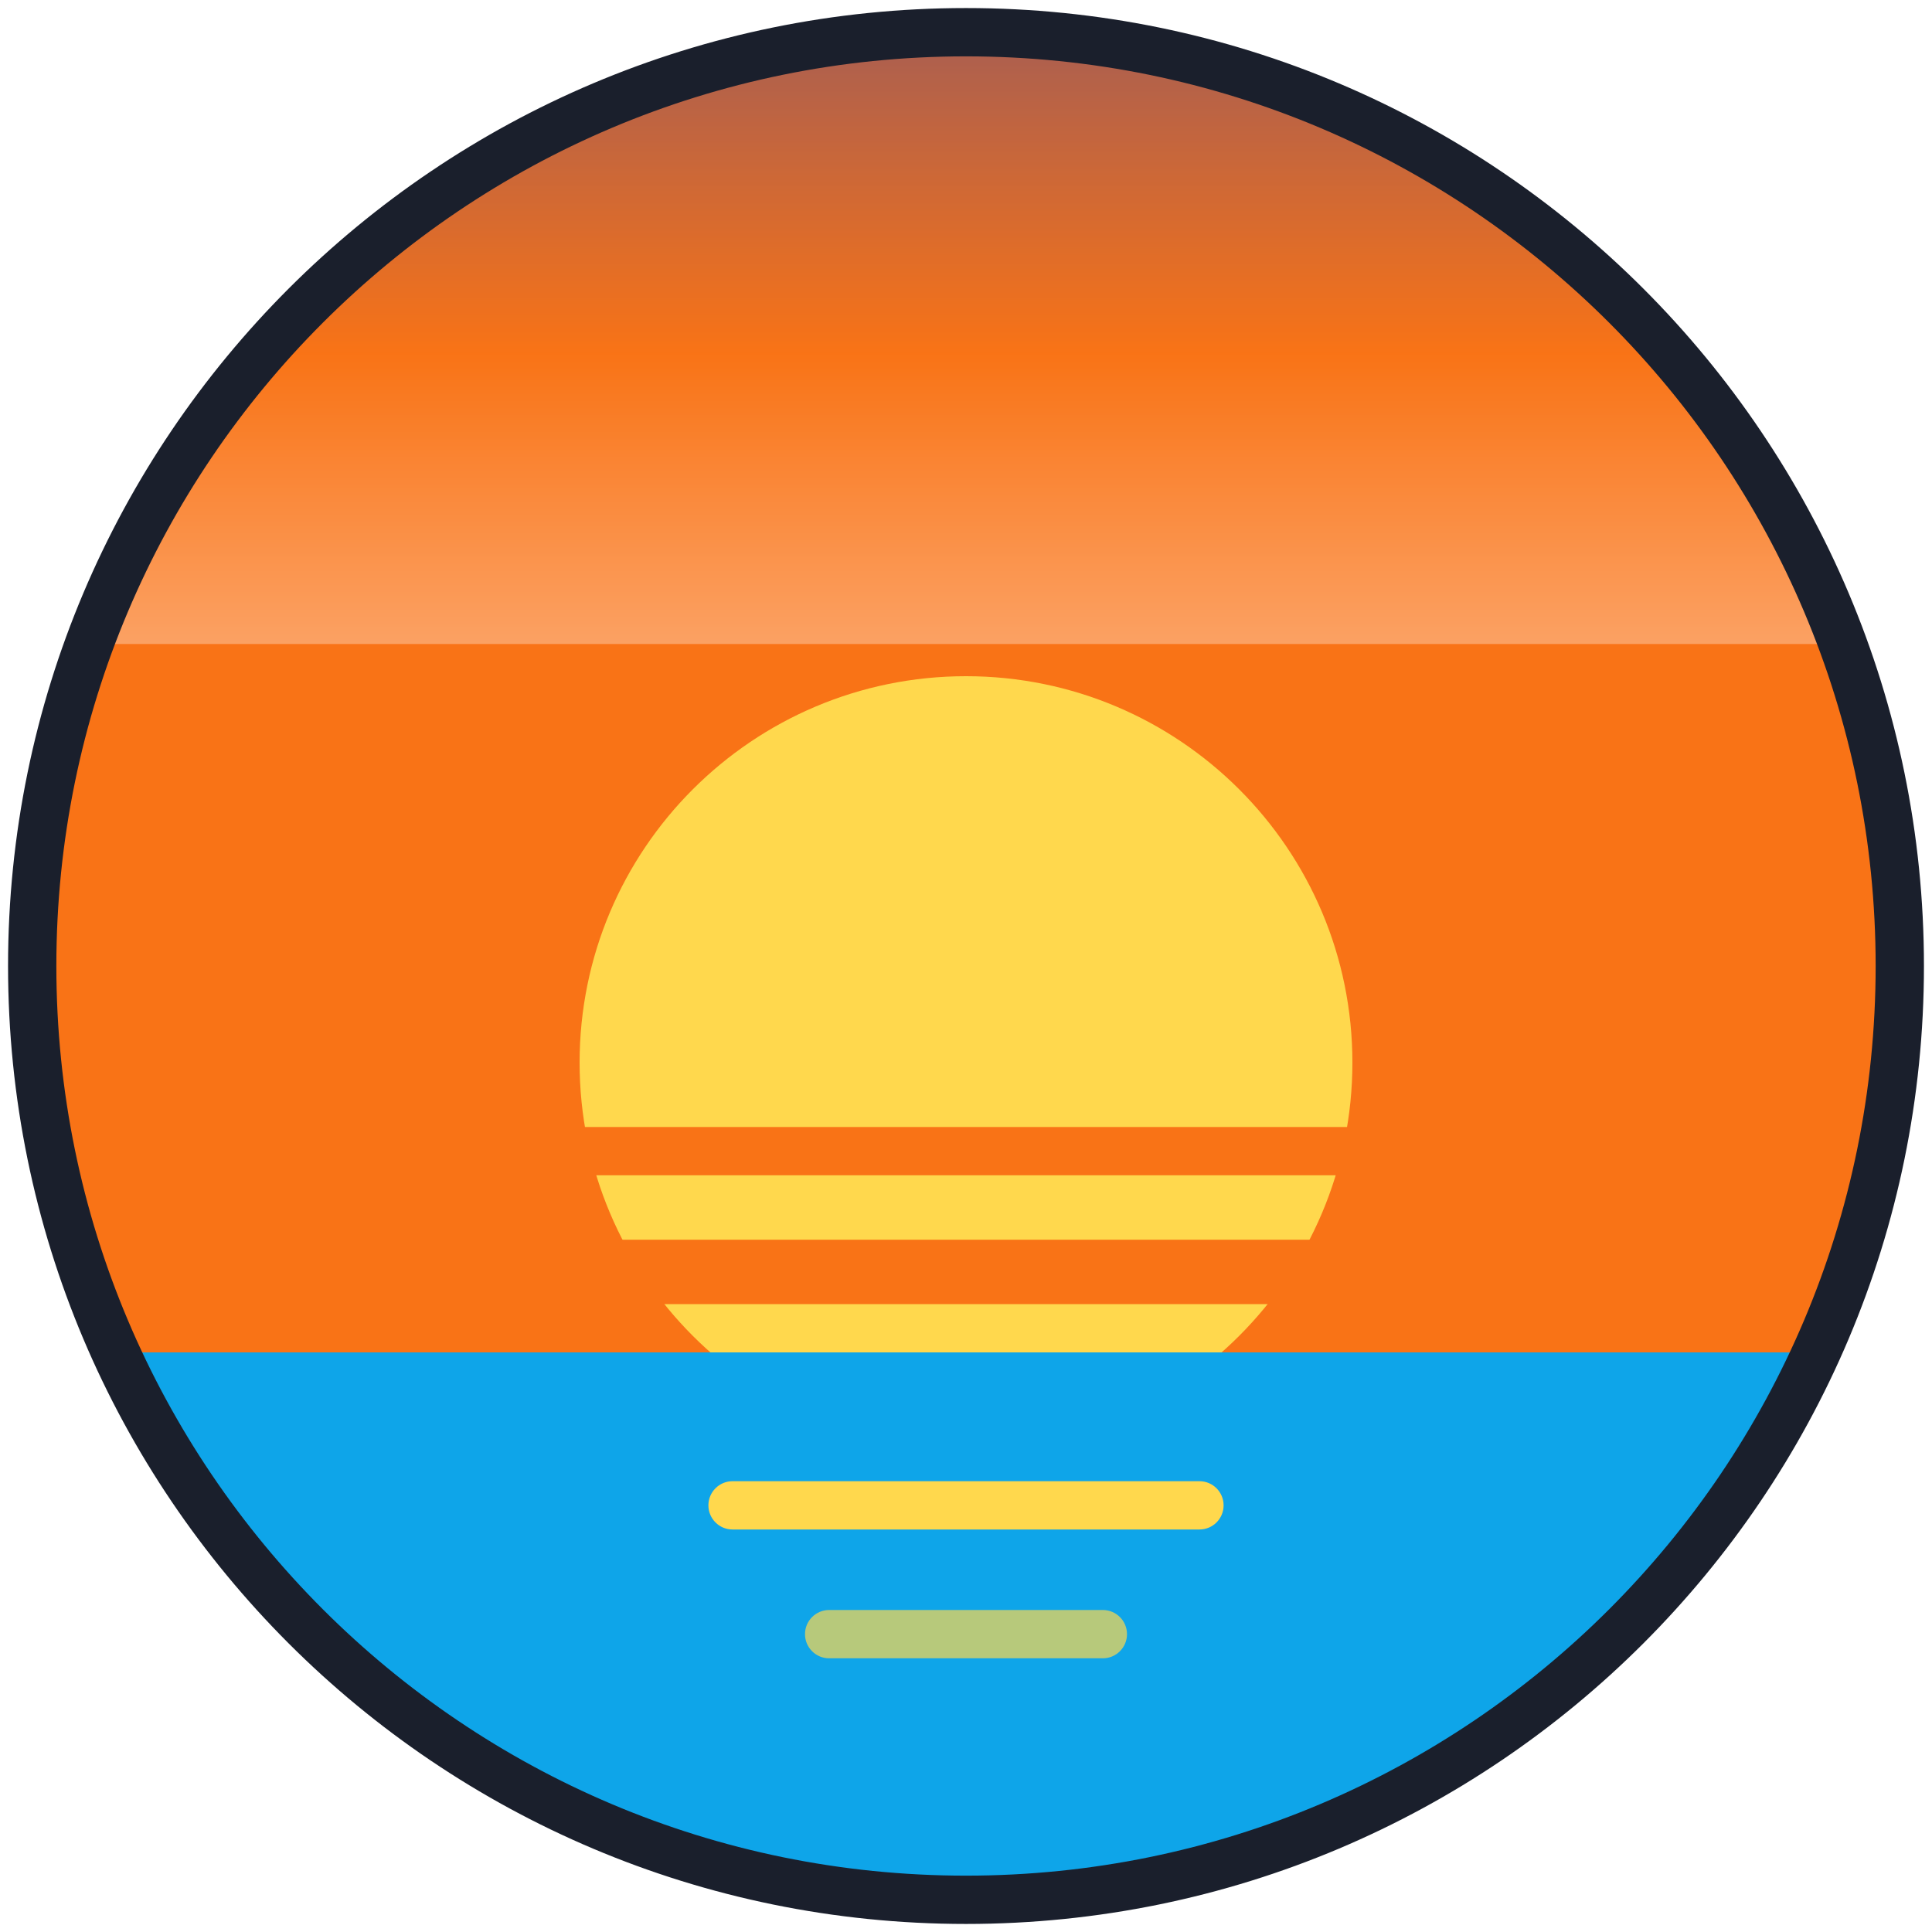
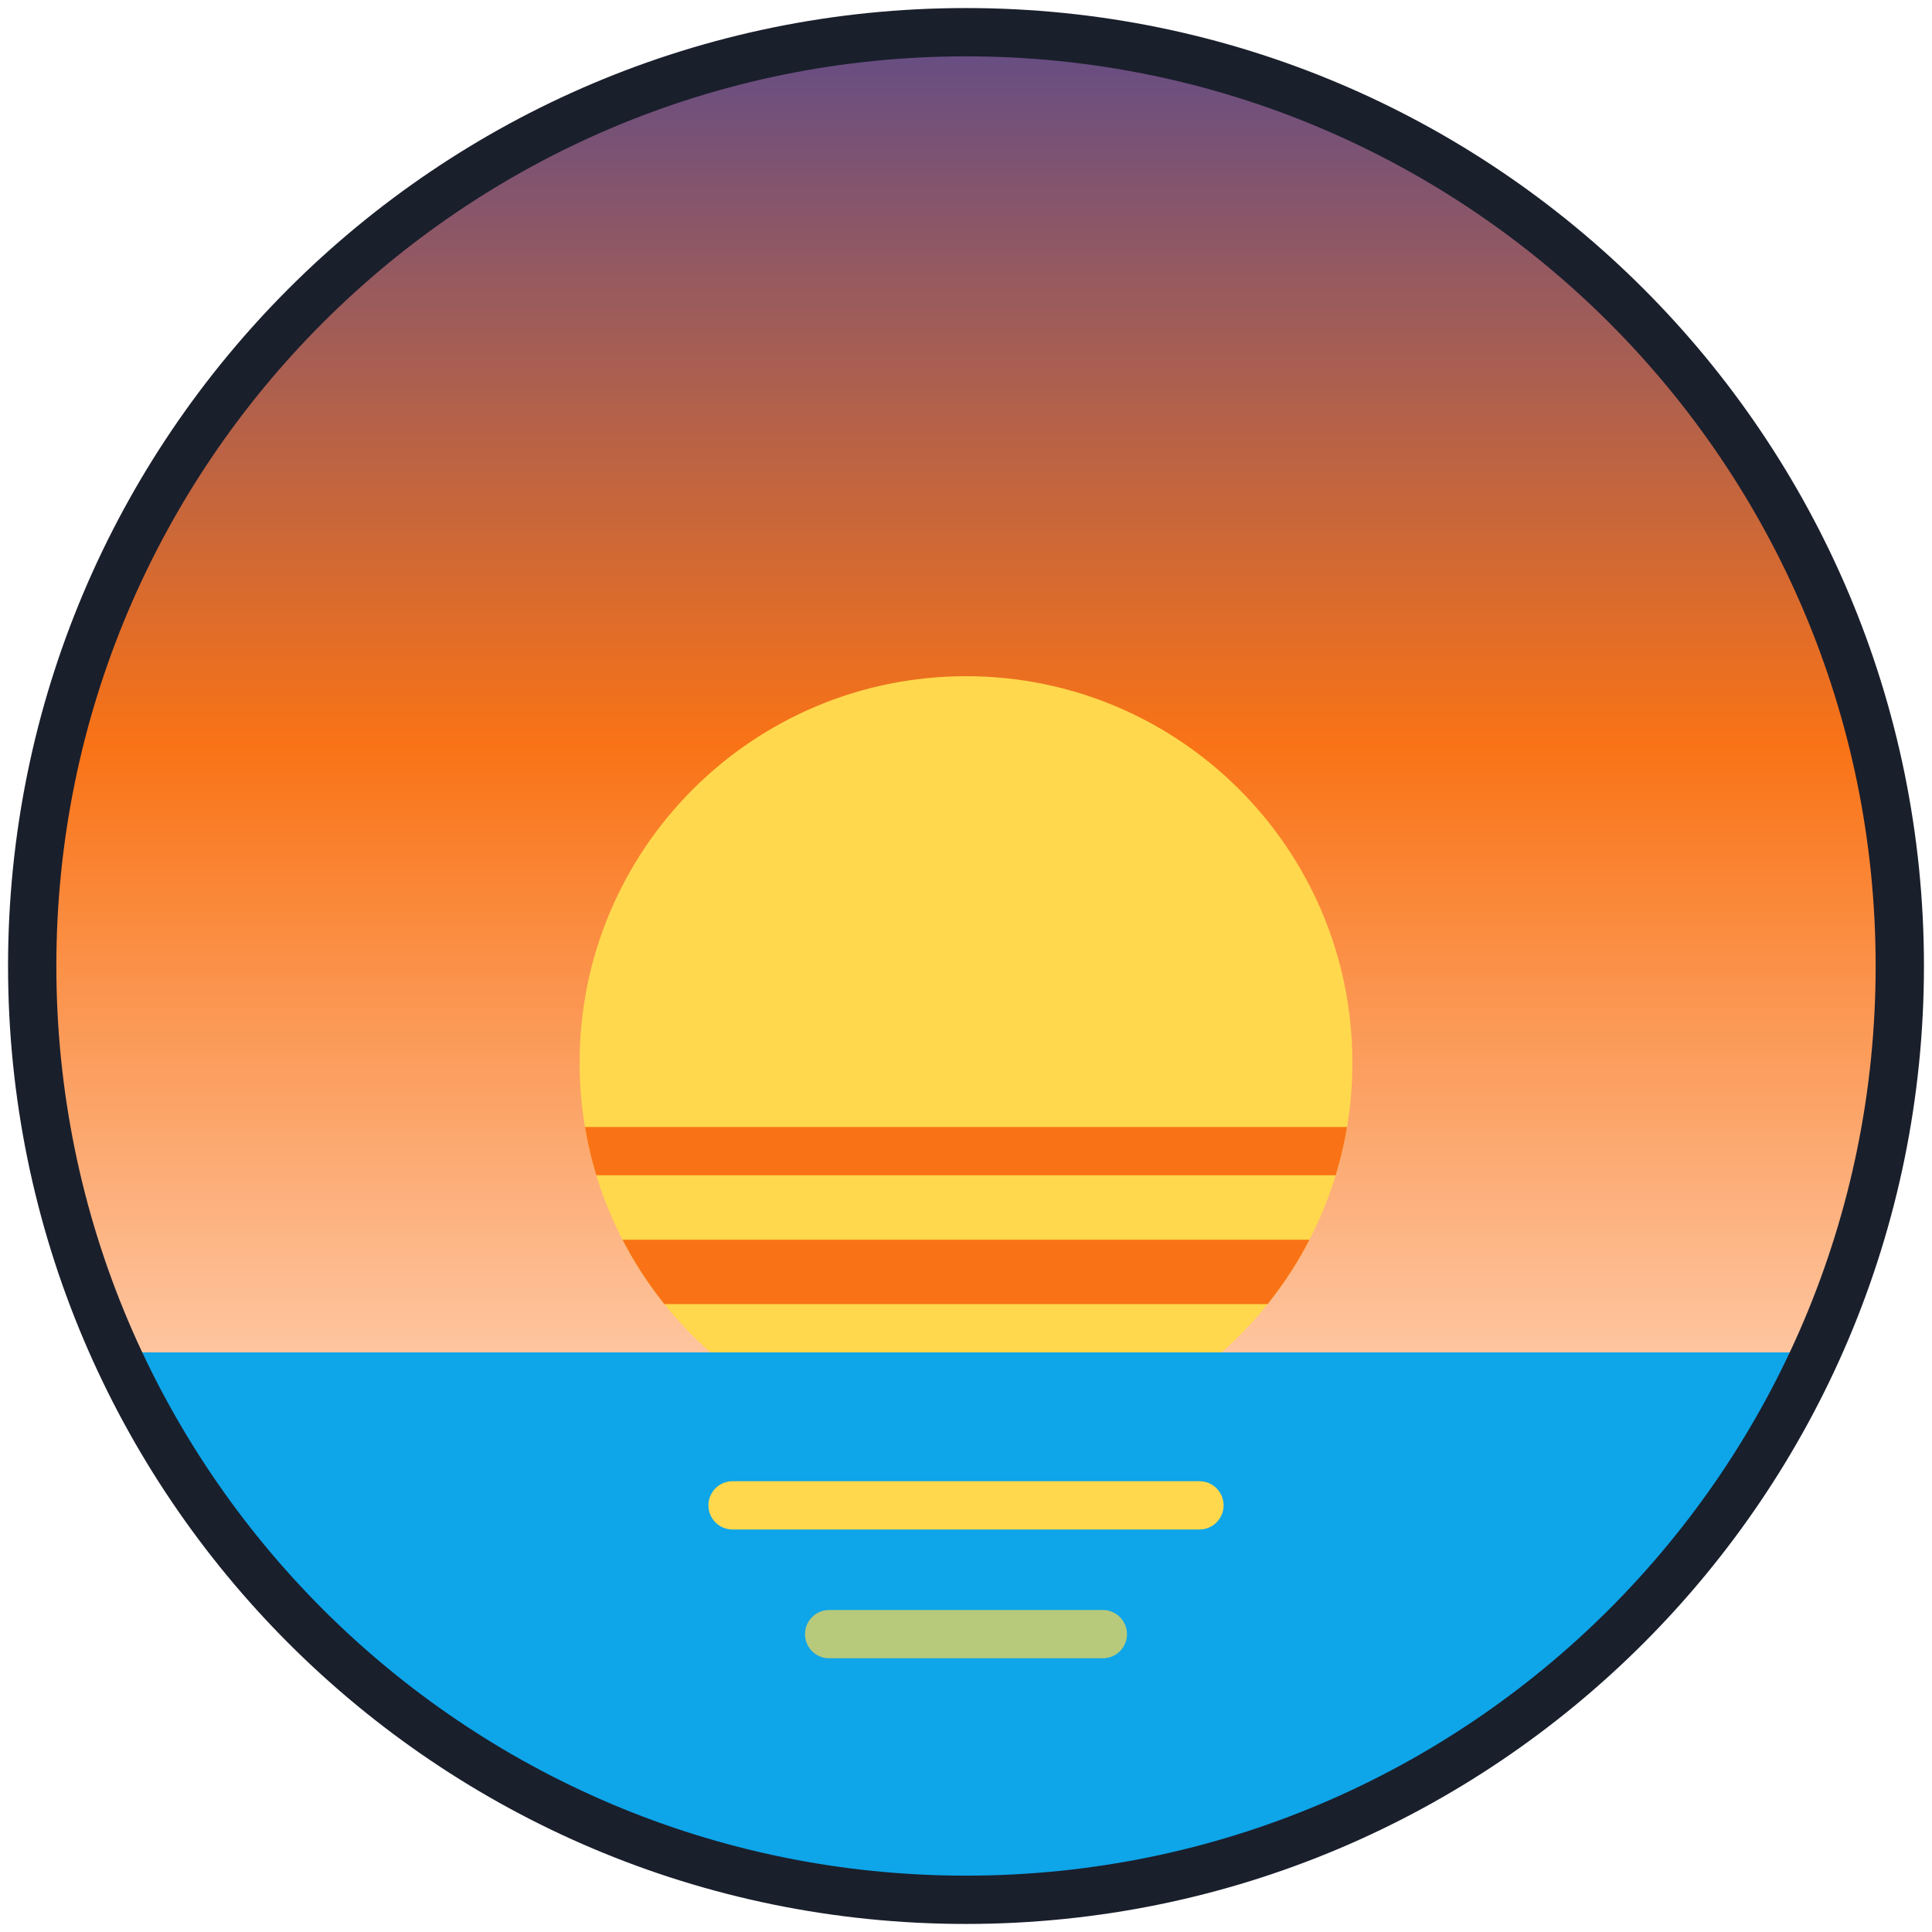
<svg xmlns="http://www.w3.org/2000/svg" viewBox="0 0 120 120" role="img" aria-label="Sun Chaser icon">
  <defs>
    <clipPath id="mark-clip">
      <circle cx="60" cy="60" r="58" />
    </clipPath>
    <linearGradient id="mark-sky" x1="0" y1="0" x2="0" y2="1">
      <stop offset="0" stop-color="#5A4A8C" />
      <stop offset=".55" stop-color="#F97316" />
      <stop offset="1" stop-color="#FEC6A1" />
    </linearGradient>
+     <clipPath id="sun-clip">
+       <circle cx="60" cy="66" r="24" />
+     </clipPath>
  </defs>
  <g clip-path="url(#mark-clip)">
-     <rect width="120" height="120" fill="#F97316" />
-     <rect width="120" height="40" fill="url(#mark-sky)" opacity=".55" />
+     <rect width="120" height="84" fill="url(#mark-sky)" />
    <circle cx="60" cy="66" r="24" fill="#FFD84D" />
-     <rect x="30" y="70" width="60" height="3" fill="#F97316" />
-     <rect x="30" y="77" width="60" height="4" fill="#F97316" />
+     <g clip-path="url(#sun-clip)">
+       <rect x="30" y="70" width="60" height="3" fill="#F97316" />
+       <rect x="30" y="77" width="60" height="4" fill="#F97316" />
+     </g>
    <rect y="84" width="120" height="36" fill="#0EA5E9" />
    <rect x="44" y="92" width="32" height="3" rx="1.5" fill="#FFD84D" />
    <rect x="50" y="100" width="20" height="3" rx="1.5" fill="#FFD84D" opacity=".7" />
  </g>
  <circle cx="60" cy="60" r="58" fill="none" stroke="#1A1F2C" stroke-width="3" />
</svg>
